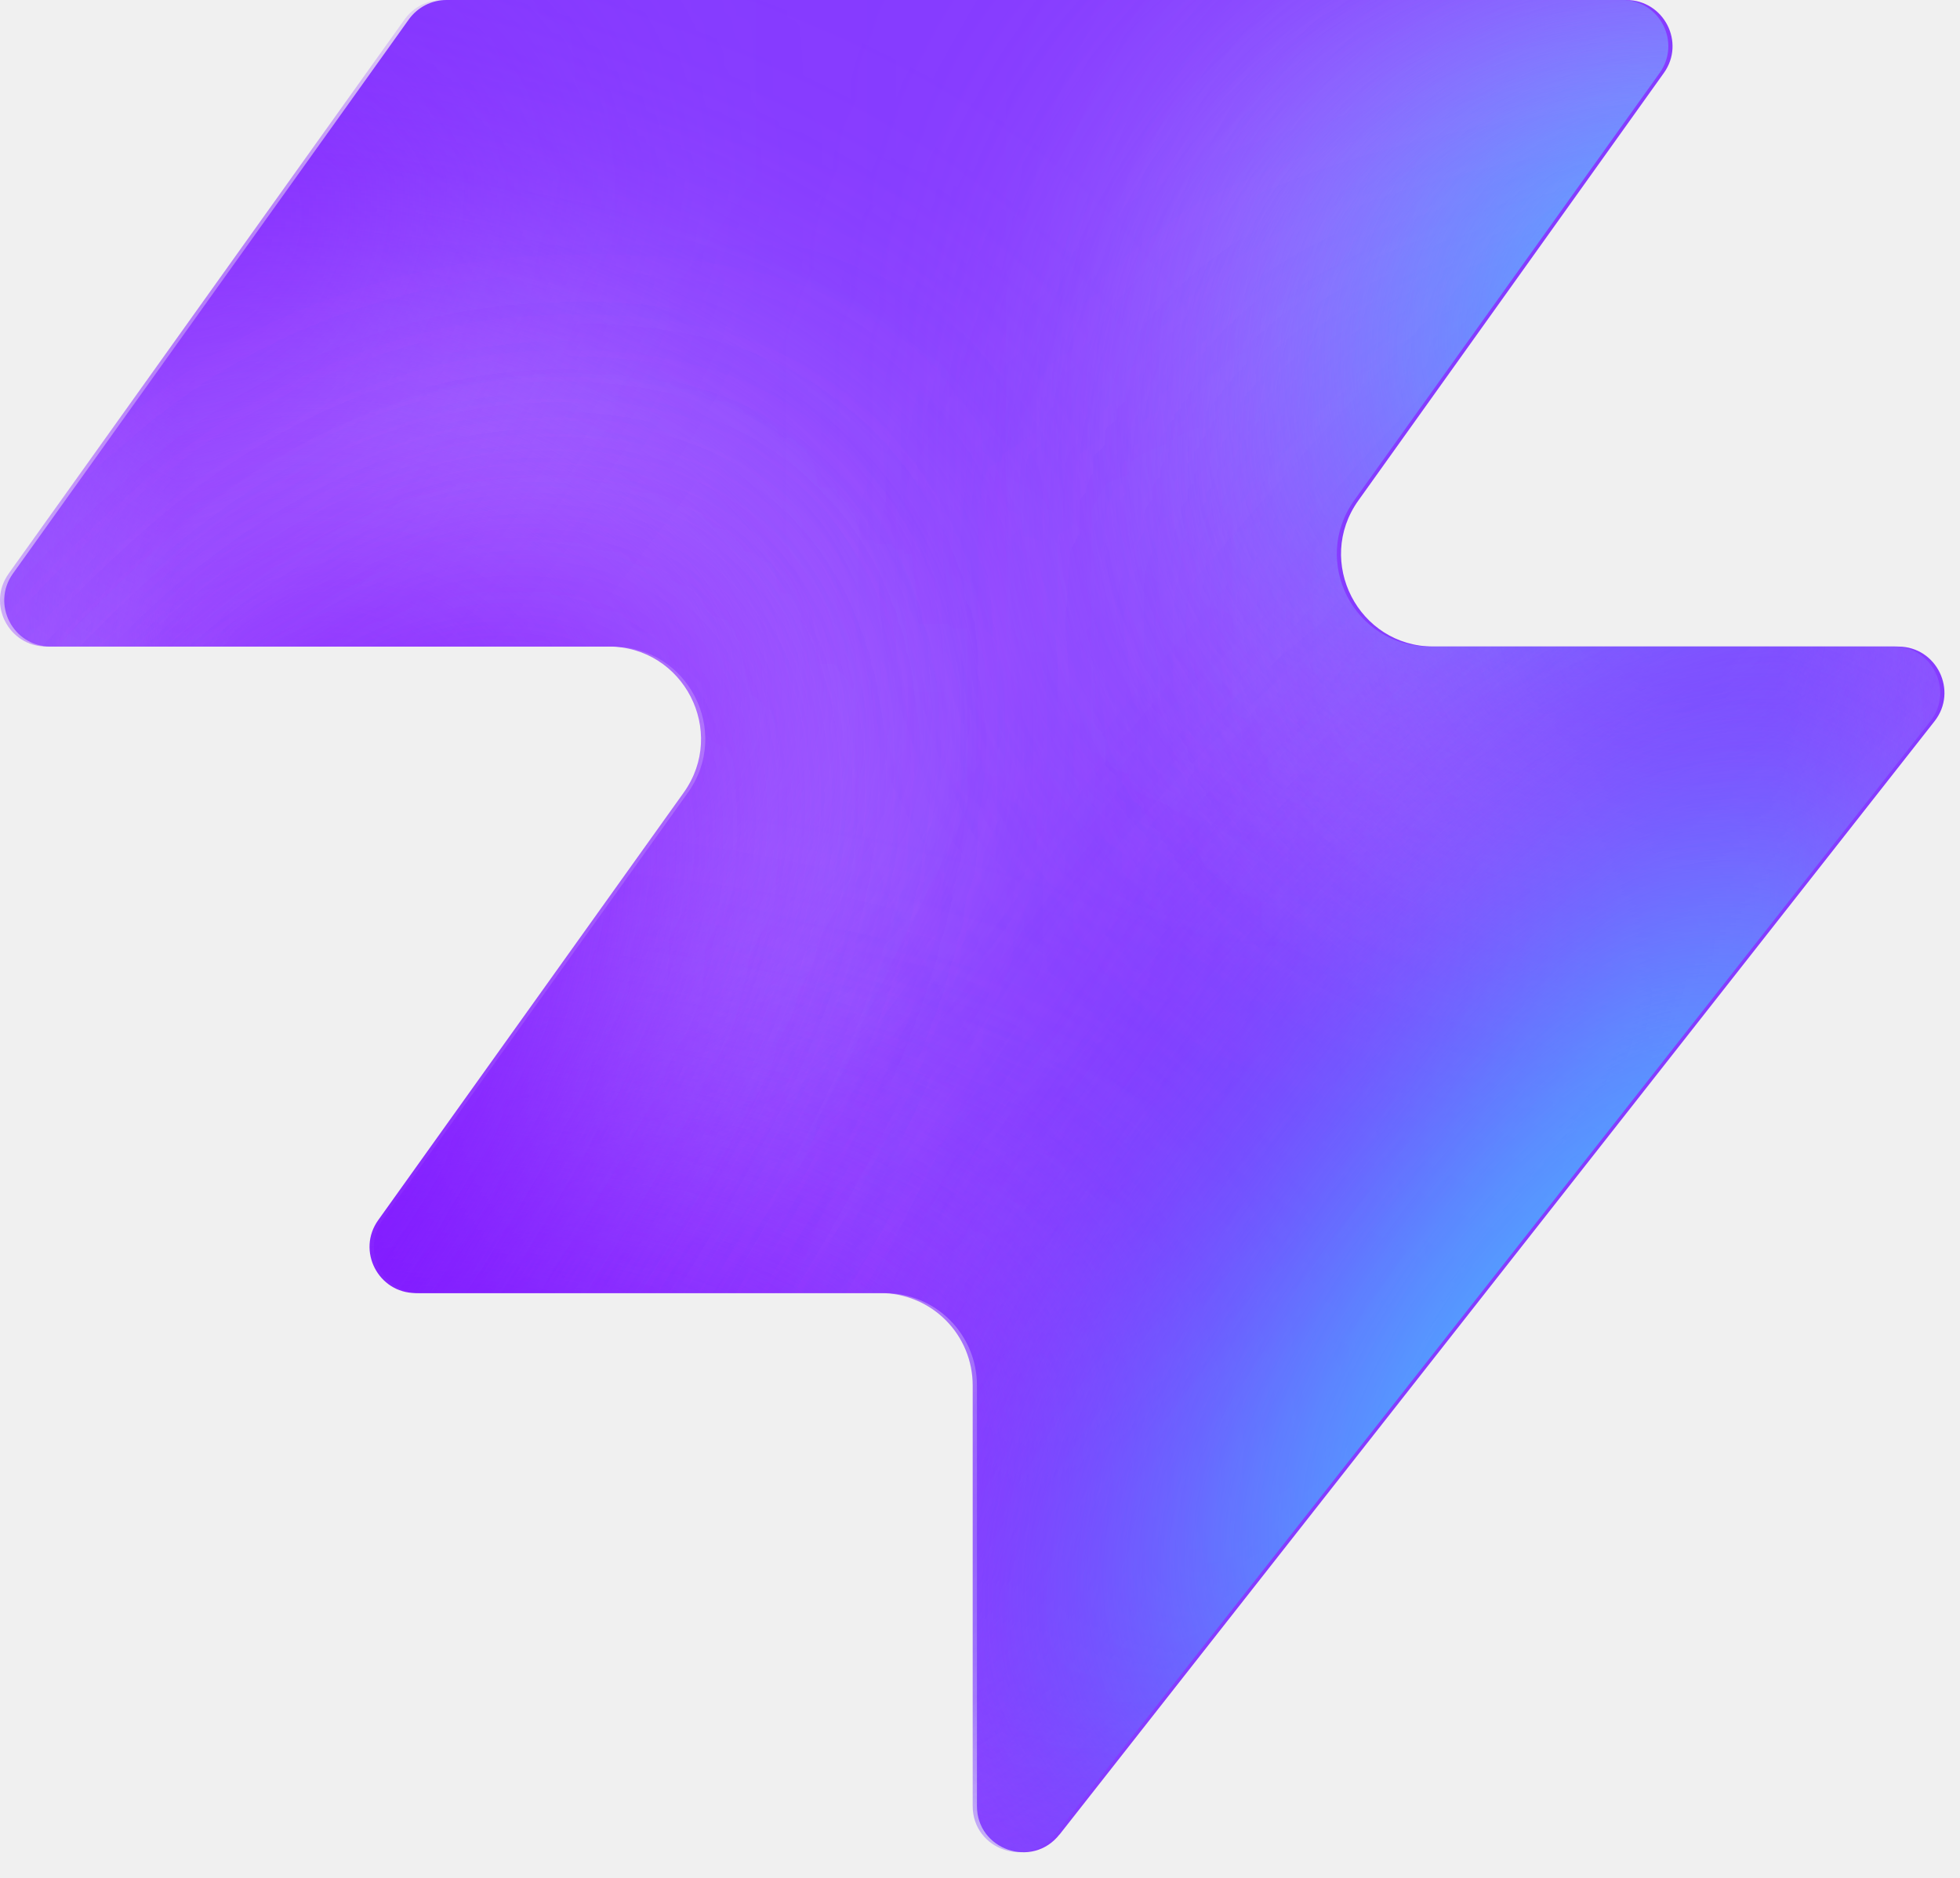
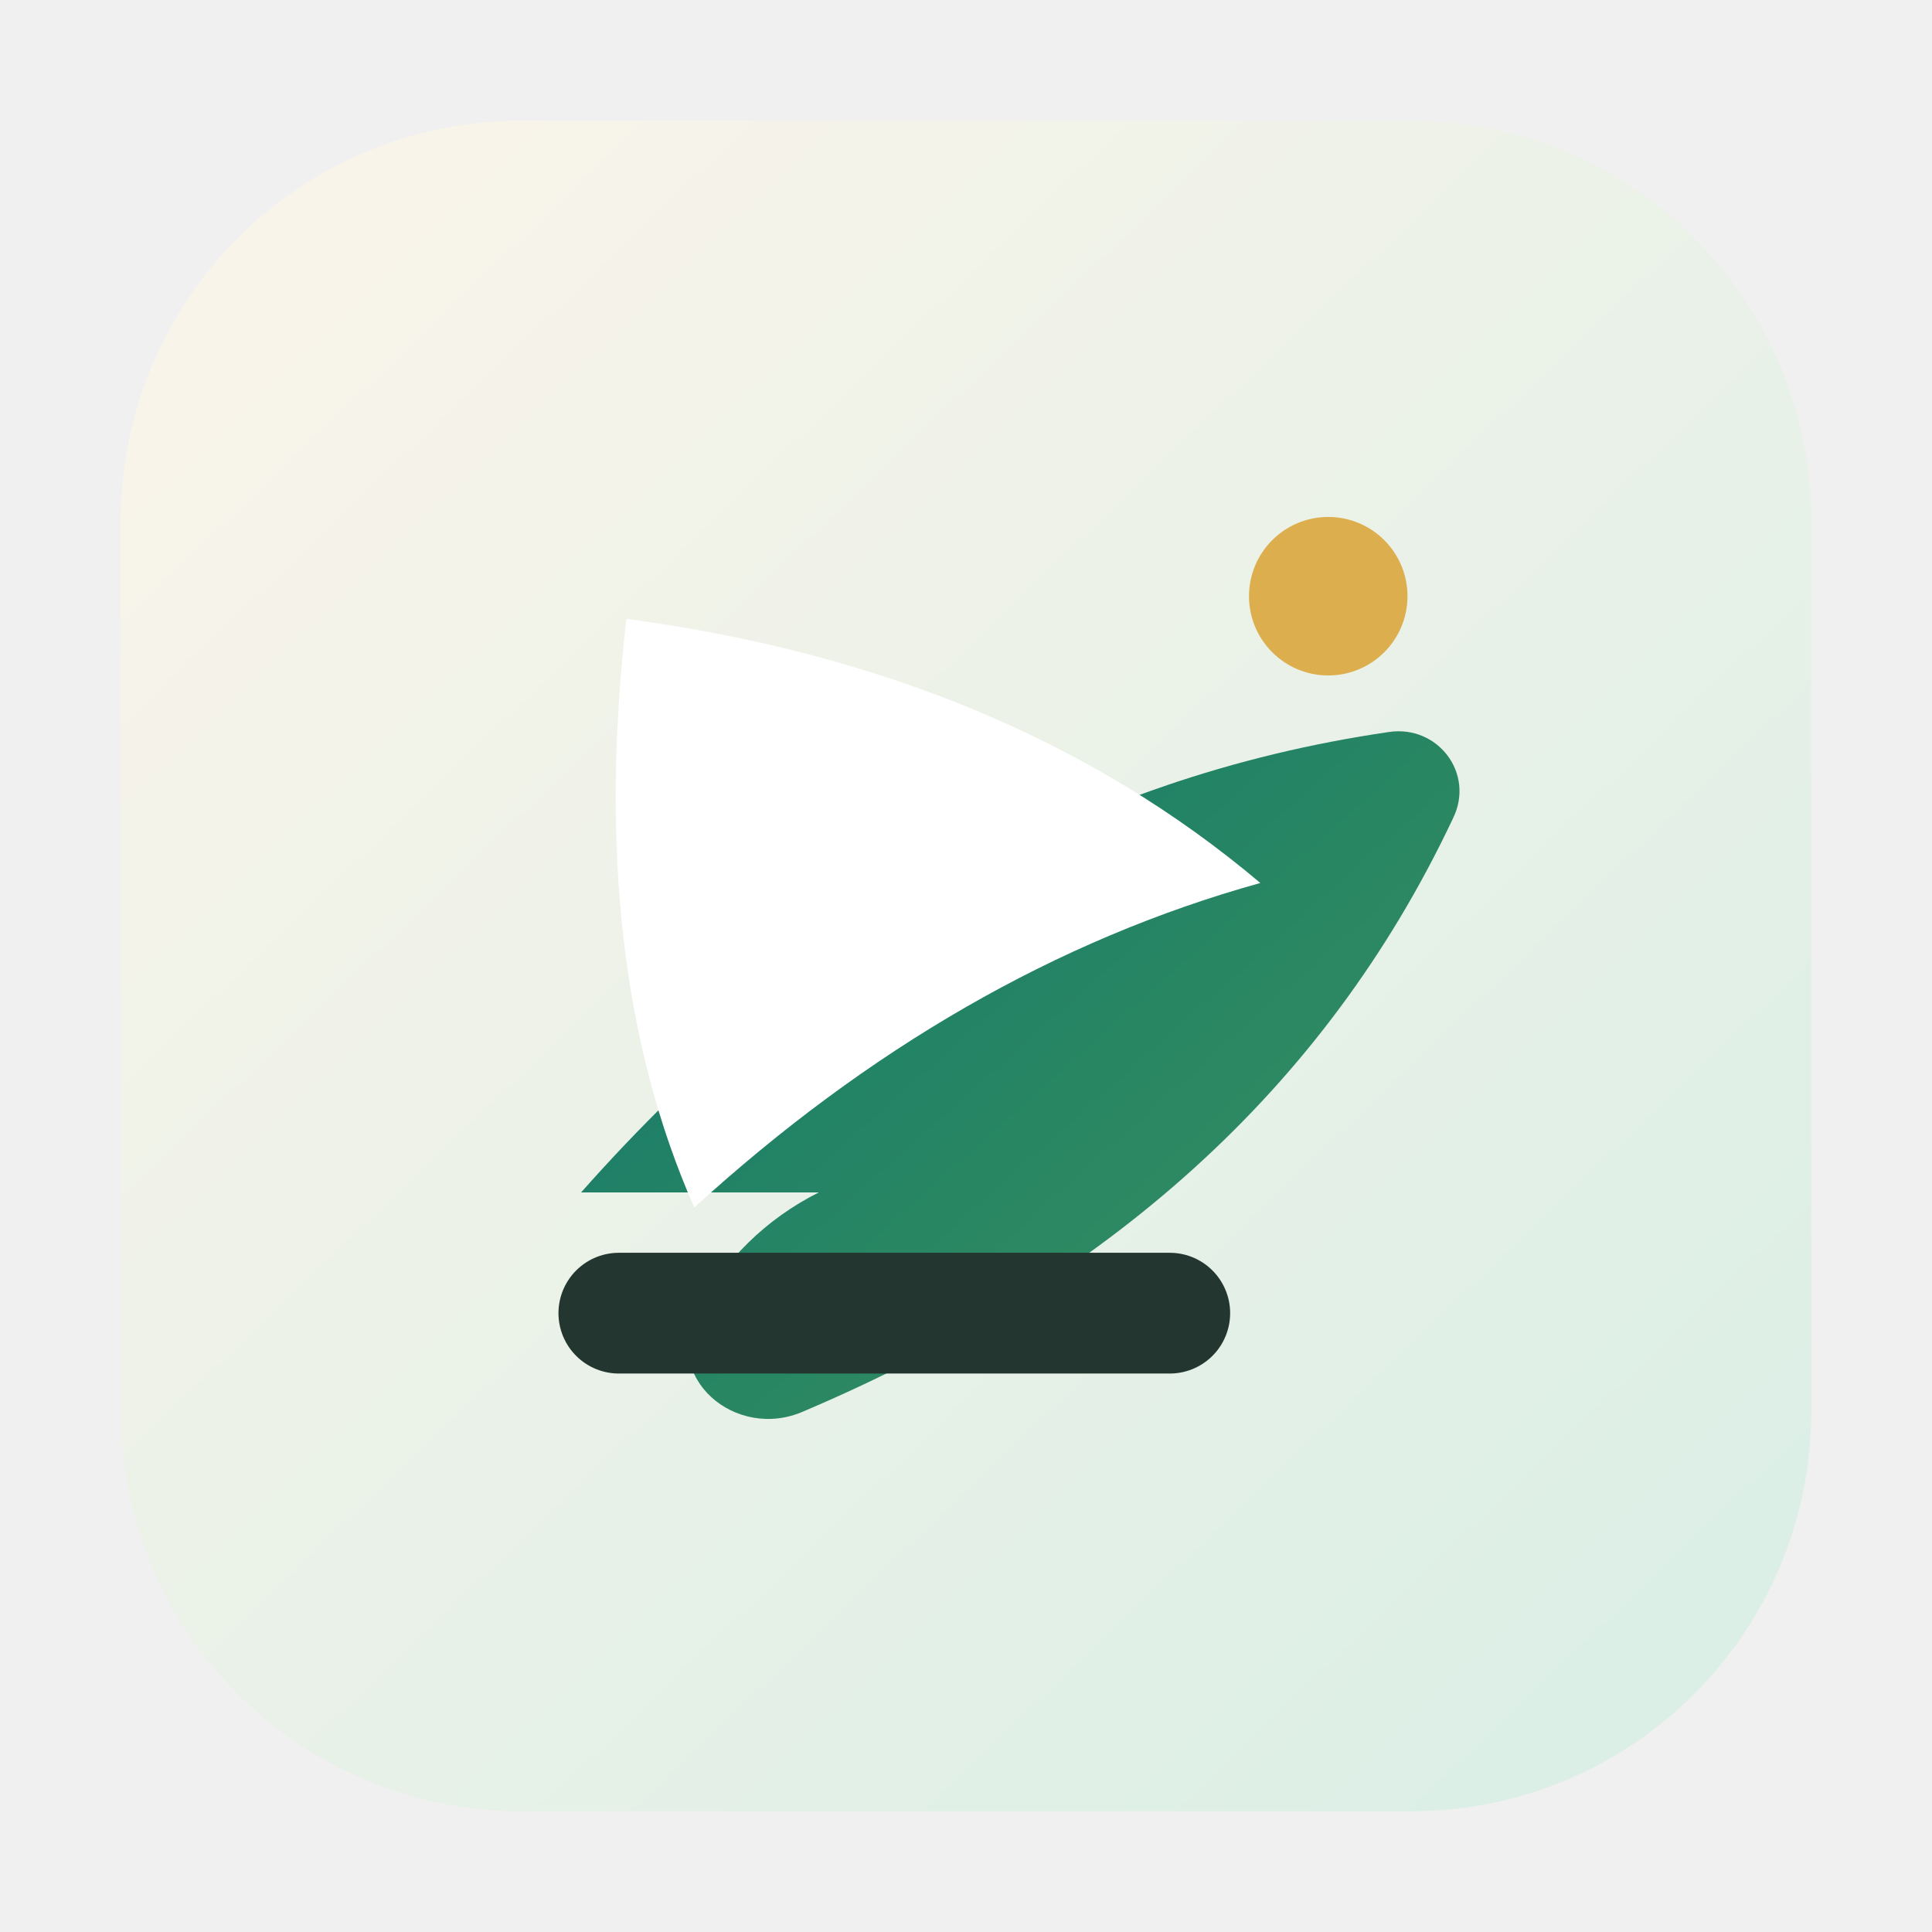
- <svg xmlns="http://www.w3.org/2000/svg" width="48" height="46" fill="none" viewBox="0 0 48 46">
-   <path fill="#863bff" d="M25.946 44.938c-.664.845-2.021.375-2.021-.698V33.937a2.26 2.26 0 0 0-2.262-2.262H10.287c-.92 0-1.456-1.04-.92-1.788l7.48-10.471c1.07-1.497 0-3.578-1.842-3.578H1.237c-.92 0-1.456-1.04-.92-1.788L10.013.474c.214-.297.556-.474.92-.474h28.894c.92 0 1.456 1.04.92 1.788l-7.48 10.471c-1.07 1.498 0 3.579 1.842 3.579h11.377c.943 0 1.473 1.088.89 1.83L25.947 44.94z" style="fill:#863bff;fill:color(display-p3 .525 .23 1);fill-opacity:1" />
-   <mask id="a" width="48" height="46" x="0" y="0" maskUnits="userSpaceOnUse" style="mask-type:alpha">
-     <path fill="#000" d="M25.842 44.938c-.664.844-2.021.375-2.021-.698V33.937a2.26 2.26 0 0 0-2.262-2.262H10.183c-.92 0-1.456-1.04-.92-1.788l7.48-10.471c1.07-1.498 0-3.579-1.842-3.579H1.133c-.92 0-1.456-1.04-.92-1.787L9.91.473c.214-.297.556-.474.92-.474h28.894c.92 0 1.456 1.04.92 1.788l-7.48 10.471c-1.07 1.498 0 3.578 1.842 3.578h11.377c.943 0 1.473 1.088.89 1.832L25.843 44.94z" style="fill:#000;fill-opacity:1" />
-   </mask>
-   <g mask="url(#a)">
-     <g filter="url(#b)">
-       <ellipse cx="5.508" cy="14.704" fill="#ede6ff" rx="5.508" ry="14.704" style="fill:#ede6ff;fill:color(display-p3 .927 .903 1);fill-opacity:1" transform="matrix(.00324 1 1 -.00324 -4.47 31.516)" />
-     </g>
-     <g filter="url(#c)">
-       <ellipse cx="10.399" cy="29.851" fill="#ede6ff" rx="10.399" ry="29.851" style="fill:#ede6ff;fill:color(display-p3 .927 .903 1);fill-opacity:1" transform="matrix(.00324 1 1 -.00324 -39.328 7.883)" />
-     </g>
-     <g filter="url(#d)">
-       <ellipse cx="5.508" cy="30.487" fill="#7e14ff" rx="5.508" ry="30.487" style="fill:#7e14ff;fill:color(display-p3 .492 .077 1);fill-opacity:1" transform="rotate(89.814 -25.913 -14.639)scale(1 -1)" />
-     </g>
-     <g filter="url(#e)">
-       <ellipse cx="5.508" cy="30.599" fill="#7e14ff" rx="5.508" ry="30.599" style="fill:#7e14ff;fill:color(display-p3 .492 .077 1);fill-opacity:1" transform="rotate(89.814 -32.644 -3.334)scale(1 -1)" />
-     </g>
-     <g filter="url(#f)">
-       <ellipse cx="5.508" cy="30.599" fill="#7e14ff" rx="5.508" ry="30.599" style="fill:#7e14ff;fill:color(display-p3 .492 .077 1);fill-opacity:1" transform="matrix(.00324 1 1 -.00324 -34.34 30.47)" />
-     </g>
-     <g filter="url(#g)">
-       <ellipse cx="14.072" cy="22.078" fill="#ede6ff" rx="14.072" ry="22.078" style="fill:#ede6ff;fill:color(display-p3 .927 .903 1);fill-opacity:1" transform="rotate(93.35 24.506 48.493)scale(-1 1)" />
-     </g>
-     <g filter="url(#h)">
-       <ellipse cx="3.47" cy="21.501" fill="#7e14ff" rx="3.47" ry="21.501" style="fill:#7e14ff;fill:color(display-p3 .492 .077 1);fill-opacity:1" transform="rotate(89.009 28.708 47.59)scale(-1 1)" />
-     </g>
-     <g filter="url(#i)">
-       <ellipse cx="3.47" cy="21.501" fill="#7e14ff" rx="3.47" ry="21.501" style="fill:#7e14ff;fill:color(display-p3 .492 .077 1);fill-opacity:1" transform="rotate(89.009 28.708 47.59)scale(-1 1)" />
-     </g>
-     <g filter="url(#j)">
-       <ellipse cx=".387" cy="8.972" fill="#7e14ff" rx="4.407" ry="29.108" style="fill:#7e14ff;fill:color(display-p3 .492 .077 1);fill-opacity:1" transform="rotate(39.51 .387 8.972)" />
-     </g>
-     <g filter="url(#k)">
-       <ellipse cx="47.523" cy="-6.092" fill="#7e14ff" rx="4.407" ry="29.108" style="fill:#7e14ff;fill:color(display-p3 .492 .077 1);fill-opacity:1" transform="rotate(37.892 47.523 -6.092)" />
-     </g>
-     <g filter="url(#l)">
-       <ellipse cx="41.412" cy="6.333" fill="#47bfff" rx="5.971" ry="9.665" style="fill:#47bfff;fill:color(display-p3 .28 .748 1);fill-opacity:1" transform="rotate(37.892 41.412 6.333)" />
-     </g>
-     <g filter="url(#m)">
-       <ellipse cx="-1.879" cy="38.332" fill="#7e14ff" rx="4.407" ry="29.108" style="fill:#7e14ff;fill:color(display-p3 .492 .077 1);fill-opacity:1" transform="rotate(37.892 -1.88 38.332)" />
-     </g>
-     <g filter="url(#n)">
-       <ellipse cx="-1.879" cy="38.332" fill="#7e14ff" rx="4.407" ry="29.108" style="fill:#7e14ff;fill:color(display-p3 .492 .077 1);fill-opacity:1" transform="rotate(37.892 -1.88 38.332)" />
-     </g>
-     <g filter="url(#o)">
-       <ellipse cx="35.651" cy="29.907" fill="#7e14ff" rx="4.407" ry="29.108" style="fill:#7e14ff;fill:color(display-p3 .492 .077 1);fill-opacity:1" transform="rotate(37.892 35.651 29.907)" />
-     </g>
-     <g filter="url(#p)">
-       <ellipse cx="38.418" cy="32.4" fill="#47bfff" rx="5.971" ry="15.297" style="fill:#47bfff;fill:color(display-p3 .28 .748 1);fill-opacity:1" transform="rotate(37.892 38.418 32.4)" />
-     </g>
-   </g>
+ <svg xmlns="http://www.w3.org/2000/svg" width="48" height="48" viewBox="0 0 512 512" role="img" aria-labelledby="zhixi-favicon-title" data-zhixi-logo="perch-page">
  <defs>
-     <filter id="b" width="60.045" height="41.654" x="-19.77" y="16.149" color-interpolation-filters="sRGB" filterUnits="userSpaceOnUse">
-       <feFlood flood-opacity="0" result="BackgroundImageFix" />
-       <feBlend in="SourceGraphic" in2="BackgroundImageFix" result="shape" />
-       <feGaussianBlur result="effect1_foregroundBlur_2002_17158" stdDeviation="7.659" />
-     </filter>
-     <filter id="c" width="90.34" height="51.437" x="-54.613" y="-7.533" color-interpolation-filters="sRGB" filterUnits="userSpaceOnUse">
-       <feFlood flood-opacity="0" result="BackgroundImageFix" />
-       <feBlend in="SourceGraphic" in2="BackgroundImageFix" result="shape" />
-       <feGaussianBlur result="effect1_foregroundBlur_2002_17158" stdDeviation="7.659" />
-     </filter>
-     <filter id="d" width="79.355" height="29.4" x="-49.64" y="2.03" color-interpolation-filters="sRGB" filterUnits="userSpaceOnUse">
-       <feFlood flood-opacity="0" result="BackgroundImageFix" />
-       <feBlend in="SourceGraphic" in2="BackgroundImageFix" result="shape" />
-       <feGaussianBlur result="effect1_foregroundBlur_2002_17158" stdDeviation="4.596" />
-     </filter>
-     <filter id="e" width="79.579" height="29.4" x="-45.045" y="20.029" color-interpolation-filters="sRGB" filterUnits="userSpaceOnUse">
-       <feFlood flood-opacity="0" result="BackgroundImageFix" />
-       <feBlend in="SourceGraphic" in2="BackgroundImageFix" result="shape" />
-       <feGaussianBlur result="effect1_foregroundBlur_2002_17158" stdDeviation="4.596" />
-     </filter>
-     <filter id="f" width="79.579" height="29.4" x="-43.513" y="21.178" color-interpolation-filters="sRGB" filterUnits="userSpaceOnUse">
-       <feFlood flood-opacity="0" result="BackgroundImageFix" />
-       <feBlend in="SourceGraphic" in2="BackgroundImageFix" result="shape" />
-       <feGaussianBlur result="effect1_foregroundBlur_2002_17158" stdDeviation="4.596" />
-     </filter>
-     <filter id="g" width="74.749" height="58.852" x="15.756" y="-17.901" color-interpolation-filters="sRGB" filterUnits="userSpaceOnUse">
-       <feFlood flood-opacity="0" result="BackgroundImageFix" />
-       <feBlend in="SourceGraphic" in2="BackgroundImageFix" result="shape" />
-       <feGaussianBlur result="effect1_foregroundBlur_2002_17158" stdDeviation="7.659" />
-     </filter>
-     <filter id="h" width="61.377" height="25.362" x="23.548" y="2.284" color-interpolation-filters="sRGB" filterUnits="userSpaceOnUse">
-       <feFlood flood-opacity="0" result="BackgroundImageFix" />
-       <feBlend in="SourceGraphic" in2="BackgroundImageFix" result="shape" />
-       <feGaussianBlur result="effect1_foregroundBlur_2002_17158" stdDeviation="4.596" />
-     </filter>
-     <filter id="i" width="61.377" height="25.362" x="23.548" y="2.284" color-interpolation-filters="sRGB" filterUnits="userSpaceOnUse">
-       <feFlood flood-opacity="0" result="BackgroundImageFix" />
-       <feBlend in="SourceGraphic" in2="BackgroundImageFix" result="shape" />
-       <feGaussianBlur result="effect1_foregroundBlur_2002_17158" stdDeviation="4.596" />
-     </filter>
-     <filter id="j" width="56.045" height="63.649" x="-27.636" y="-22.853" color-interpolation-filters="sRGB" filterUnits="userSpaceOnUse">
-       <feFlood flood-opacity="0" result="BackgroundImageFix" />
-       <feBlend in="SourceGraphic" in2="BackgroundImageFix" result="shape" />
-       <feGaussianBlur result="effect1_foregroundBlur_2002_17158" stdDeviation="4.596" />
-     </filter>
-     <filter id="k" width="54.814" height="64.646" x="20.116" y="-38.415" color-interpolation-filters="sRGB" filterUnits="userSpaceOnUse">
-       <feFlood flood-opacity="0" result="BackgroundImageFix" />
-       <feBlend in="SourceGraphic" in2="BackgroundImageFix" result="shape" />
-       <feGaussianBlur result="effect1_foregroundBlur_2002_17158" stdDeviation="4.596" />
-     </filter>
-     <filter id="l" width="33.541" height="35.313" x="24.641" y="-11.323" color-interpolation-filters="sRGB" filterUnits="userSpaceOnUse">
-       <feFlood flood-opacity="0" result="BackgroundImageFix" />
-       <feBlend in="SourceGraphic" in2="BackgroundImageFix" result="shape" />
-       <feGaussianBlur result="effect1_foregroundBlur_2002_17158" stdDeviation="4.596" />
-     </filter>
-     <filter id="m" width="54.814" height="64.646" x="-29.286" y="6.009" color-interpolation-filters="sRGB" filterUnits="userSpaceOnUse">
-       <feFlood flood-opacity="0" result="BackgroundImageFix" />
-       <feBlend in="SourceGraphic" in2="BackgroundImageFix" result="shape" />
-       <feGaussianBlur result="effect1_foregroundBlur_2002_17158" stdDeviation="4.596" />
-     </filter>
-     <filter id="n" width="54.814" height="64.646" x="-29.286" y="6.009" color-interpolation-filters="sRGB" filterUnits="userSpaceOnUse">
-       <feFlood flood-opacity="0" result="BackgroundImageFix" />
-       <feBlend in="SourceGraphic" in2="BackgroundImageFix" result="shape" />
-       <feGaussianBlur result="effect1_foregroundBlur_2002_17158" stdDeviation="4.596" />
-     </filter>
-     <filter id="o" width="54.814" height="64.646" x="8.244" y="-2.416" color-interpolation-filters="sRGB" filterUnits="userSpaceOnUse">
-       <feFlood flood-opacity="0" result="BackgroundImageFix" />
-       <feBlend in="SourceGraphic" in2="BackgroundImageFix" result="shape" />
-       <feGaussianBlur result="effect1_foregroundBlur_2002_17158" stdDeviation="4.596" />
-     </filter>
-     <filter id="p" width="39.409" height="43.623" x="18.713" y="10.588" color-interpolation-filters="sRGB" filterUnits="userSpaceOnUse">
-       <feFlood flood-opacity="0" result="BackgroundImageFix" />
-       <feBlend in="SourceGraphic" in2="BackgroundImageFix" result="shape" />
-       <feGaussianBlur result="effect1_foregroundBlur_2002_17158" stdDeviation="4.596" />
-     </filter>
+     <linearGradient id="favicon-bg" x1="72" y1="64" x2="430" y2="438" gradientUnits="userSpaceOnUse">
+       <stop stop-color="#F9F4EA" />
+       <stop offset="1" stop-color="#DCEFE6" />
+     </linearGradient>
+     <linearGradient id="favicon-leaf" x1="154" y1="148" x2="354" y2="372" gradientUnits="userSpaceOnUse">
+       <stop stop-color="#0E766E" />
+       <stop offset="1" stop-color="#378F5D" />
+     </linearGradient>
  </defs>
+   <rect x="32" y="32" width="448" height="448" rx="106" fill="url(#favicon-bg)" />
+   <path fill="url(#favicon-leaf)" d="M154 316c62-70 132-110 214-122 13-2 23 11 17 23-34 72-92 123-172 157-18 8-38-9-28-27 7-13 18-24 32-31h-63Z" />
+   <path fill="#FFFFFF" d="M166 164c67 9 123 32 168 70-54 15-104 44-150 86-19-43-25-95-18-156Z" />
+   <path fill="none" stroke="#233630" stroke-width="32" stroke-linecap="round" d="M164 348h146" />
+   <circle cx="352" cy="158" r="21" fill="#DDAE4E" />
</svg>
